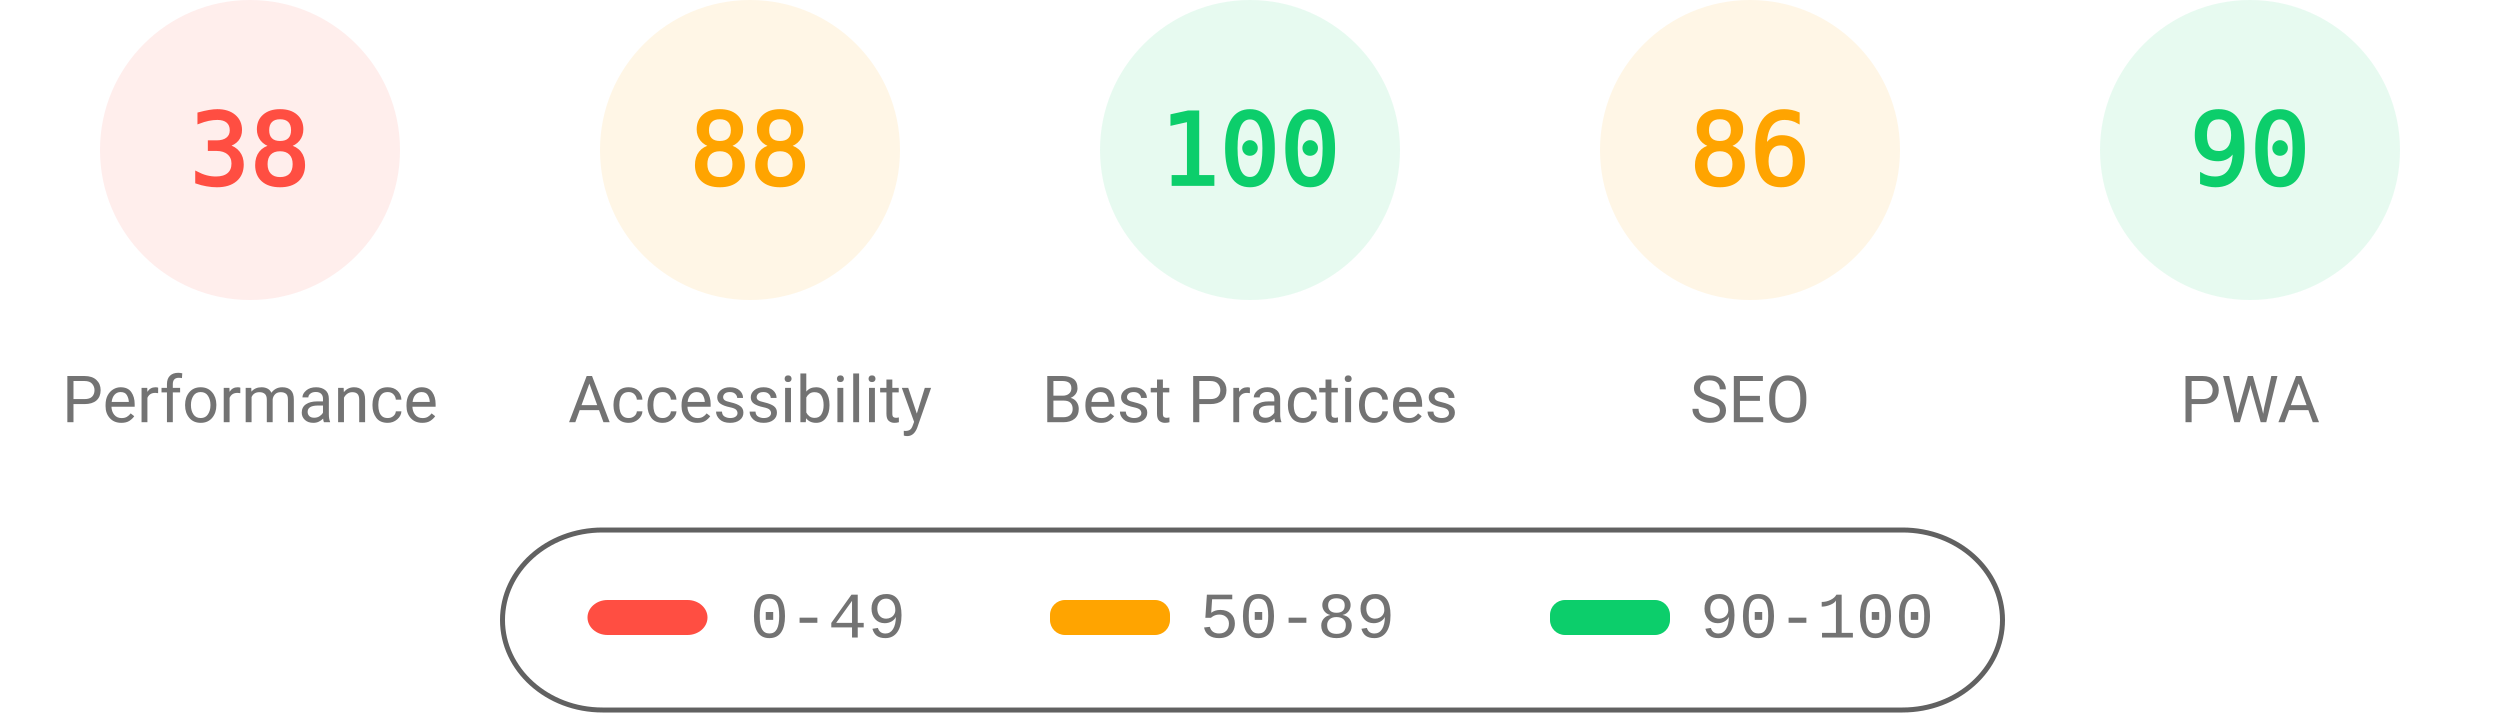
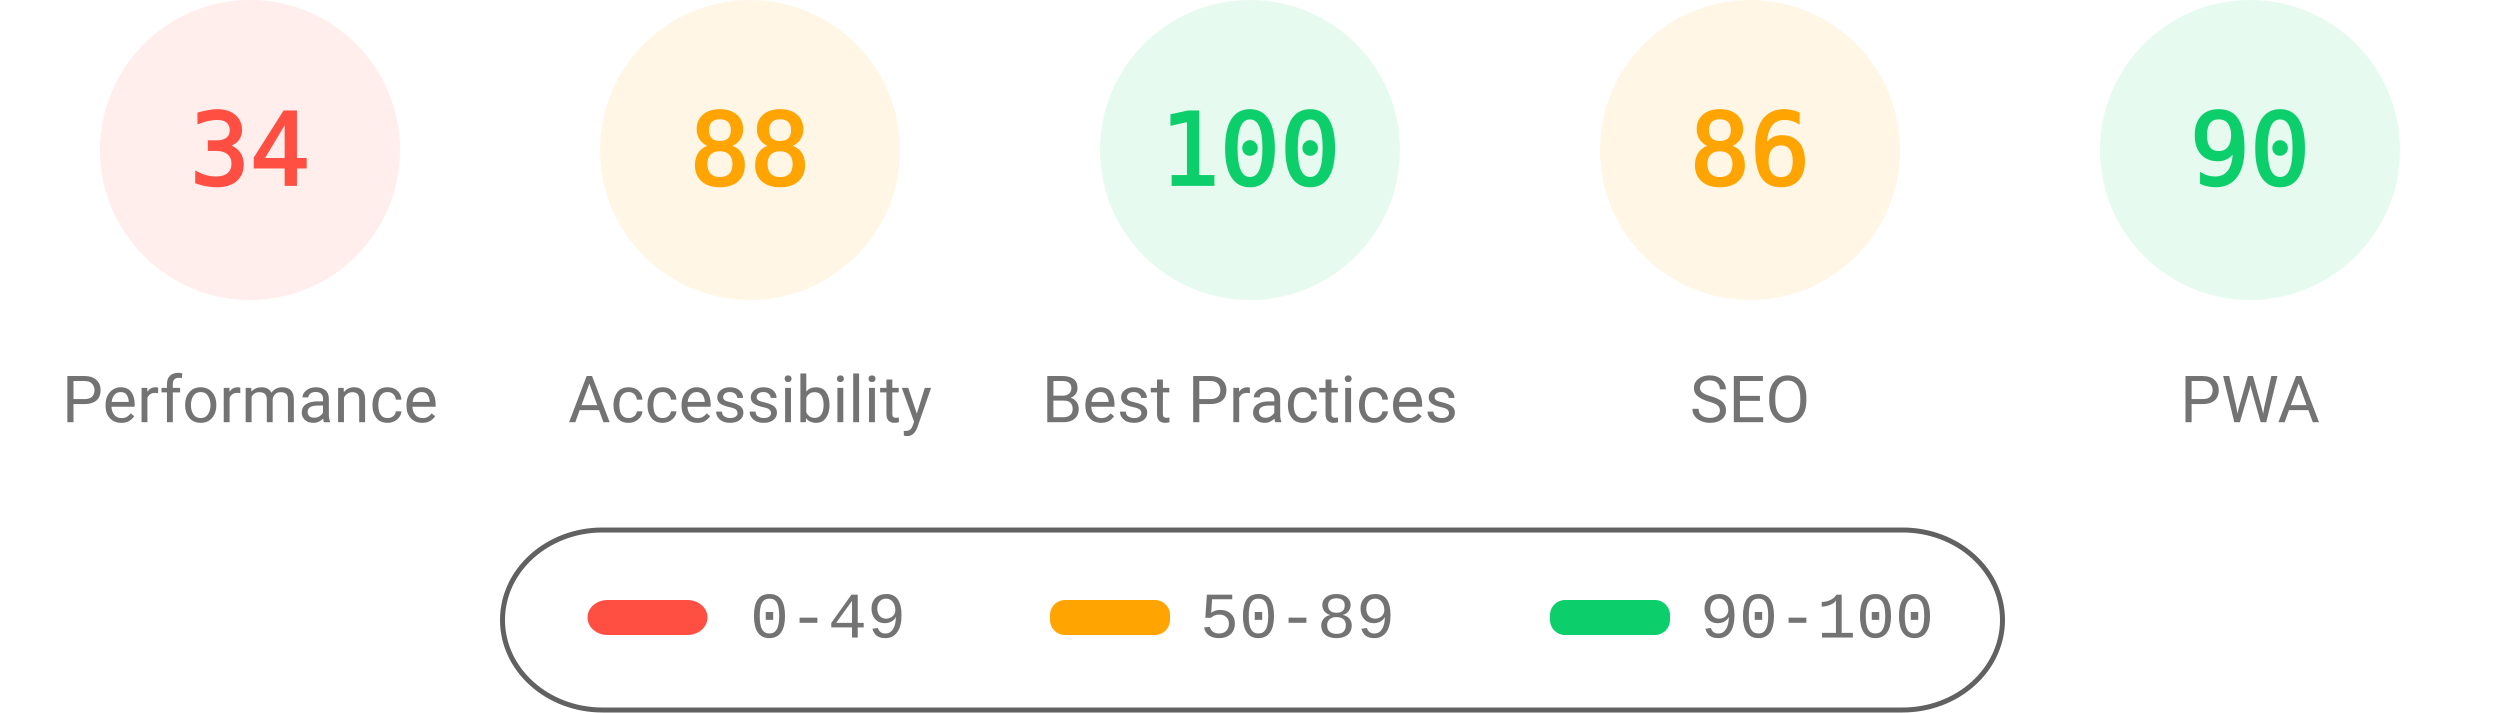
<svg xmlns="http://www.w3.org/2000/svg" fill="none" width="1000" height="285">
  <style>.gauge-base{opacity:.1}.gauge-arc{fill:none;animation-delay:250ms;stroke-linecap:round;transform:rotate(-90deg);transform-origin:100px 60px;animation:load-gauge 1s ease forwards}.guage-text{font-size:40px;font-family:monospace;text-align:center}.guage-red{color:#ff4e42;fill:#ff4e42;stroke:#ff4e42}.guage-orange{color:#ffa400;fill:#ffa400;stroke:#ffa400}.guage-green{color:#0cce6b;fill:#0cce6b;stroke:#0cce6b}.guage-undefined{color:#5c5c5c;fill:#5c5c5c;stroke:#5c5c5c}.guage-title{color:#737373;fill:#737373;stroke:none;font-size:26px;line-height:26px;font-family:Roboto,Halvetica,Arial,sans-serif}@keyframes load-gauge{from{stroke-dasharray:0 352.858}}</style>
  <svg class="guage-div guage-perf guage-red" viewBox="0 0 200 200" width="200" height="200">
    <circle class="gauge-base" r="56" cx="100" cy="60" stroke-width="8" />
-     <circle class="gauge-arc guage-arc-1" r="56" cx="100" cy="60" stroke-width="8" style="stroke-dasharray:133.706,351.858" />
-     <text class="guage-text" x="100" y="60" alignment-baseline="central" dominant-baseline="central" text-anchor="middle">38</text>
+     <circle class="gauge-arc guage-arc-1" r="56" cx="100" cy="60" stroke-width="8" style="stroke-dasharray:119.632,351.858" />
+     <text class="guage-text" x="100" y="60" alignment-baseline="central" dominant-baseline="central" text-anchor="middle">34</text>
    <text class="guage-title" x="100" y="160" alignment-baseline="central" dominant-baseline="central" text-anchor="middle">Performance</text>
  </svg>
  <svg class="guage-div guage-acc guage-orange" viewBox="0 0 200 200" width="200" height="200" x="200">
    <circle class="gauge-base" r="56" cx="100" cy="60" stroke-width="8" />
    <circle class="gauge-arc guage-arc-2" r="56" cx="100" cy="60" stroke-width="8" style="stroke-dasharray:309.635,351.858" />
    <text class="guage-text" x="100" y="60" alignment-baseline="central" dominant-baseline="central" text-anchor="middle">88</text>
    <text class="guage-title" x="100" y="160" alignment-baseline="central" dominant-baseline="central" text-anchor="middle">Accessibility</text>
  </svg>
  <svg class="guage-div guage-best guage-green" viewBox="0 0 200 200" width="200" height="200" x="400">
    <circle class="gauge-base" r="56" cx="100" cy="60" stroke-width="8" />
    <circle class="gauge-arc guage-arc-3" r="56" cx="100" cy="60" stroke-width="8" style="stroke-dasharray:351.858,351.858" />
    <text class="guage-text" x="100" y="60" alignment-baseline="central" dominant-baseline="central" text-anchor="middle">100</text>
    <text class="guage-title" x="100" y="160" alignment-baseline="central" dominant-baseline="central" text-anchor="middle">Best Practices</text>
  </svg>
  <svg class="guage-div guage-seo guage-orange" viewBox="0 0 200 200" width="200" height="200" x="600">
    <circle class="gauge-base" r="56" cx="100" cy="60" stroke-width="8" />
    <circle class="gauge-arc guage-arc-4" r="56" cx="100" cy="60" stroke-width="8" style="stroke-dasharray:302.598,351.858" />
    <text class="guage-text" x="100" y="60" alignment-baseline="central" dominant-baseline="central" text-anchor="middle">86</text>
    <text class="guage-title" x="100" y="160" alignment-baseline="central" dominant-baseline="central" text-anchor="middle">SEO</text>
  </svg>
  <svg class="guage-div guage-pwa guage-green" viewBox="0 0 200 200" width="200" height="200" x="800">
    <circle class="gauge-base" r="56" cx="100" cy="60" stroke-width="8" />
    <circle class="gauge-arc guage-arc-4" r="56" cx="100" cy="60" stroke-width="8" style="stroke-dasharray:316.672,351.858" />
    <text class="guage-text" x="100" y="60" alignment-baseline="central" dominant-baseline="central" text-anchor="middle">90</text>
    <text class="guage-title" x="100" y="160" alignment-baseline="central" dominant-baseline="central" text-anchor="middle">PWA</text>
  </svg>
  <svg width="604" height="76" x="200" y="210">
    <path fill="none" id="canvas_background" d="M-1-1h604v80H-1z" />
    <rect fill-opacity="0" stroke="#616161" stroke-width="2" rx="40" id="svg_2" height="72" width="600" y="2" x="1" fill="#000" />
    <rect stroke="#000" rx="8" id="svg_3" height="14" width="48" y="30" x="35" stroke-opacity="null" stroke-width="0" fill="#ff4e42" />
    <rect stroke="#000" rx="6" id="svg_4" height="14" width="48" y="30" x="220" stroke-opacity="null" stroke-width="0" fill="#ffa400" />
    <rect stroke="#000" rx="6" id="svg_5" height="14" width="48" y="30" x="420" stroke-opacity="null" stroke-width="0" fill="#0cce6b" />
    <text xml:space="preserve" text-anchor="start" font-family="'Courier New', Courier, monospace" font-size="26" id="svg_6" y="45" x="100" stroke-opacity="null" stroke-width="0" stroke="#000" fill="#737373">0-49</text>
    <text xml:space="preserve" text-anchor="start" font-family="'Courier New', Courier, monospace" font-size="26" id="svg_7" y="45" x="280" stroke-opacity="null" stroke-width="0" stroke="#000" fill="#737373">50-89</text>
    <text xml:space="preserve" text-anchor="start" font-family="'Courier New', Courier, monospace" font-size="26" id="svg_8" y="45" x="480" stroke-opacity="null" stroke-width="0" stroke="#000" fill="#737373">90-100</text>
  </svg>
</svg>
